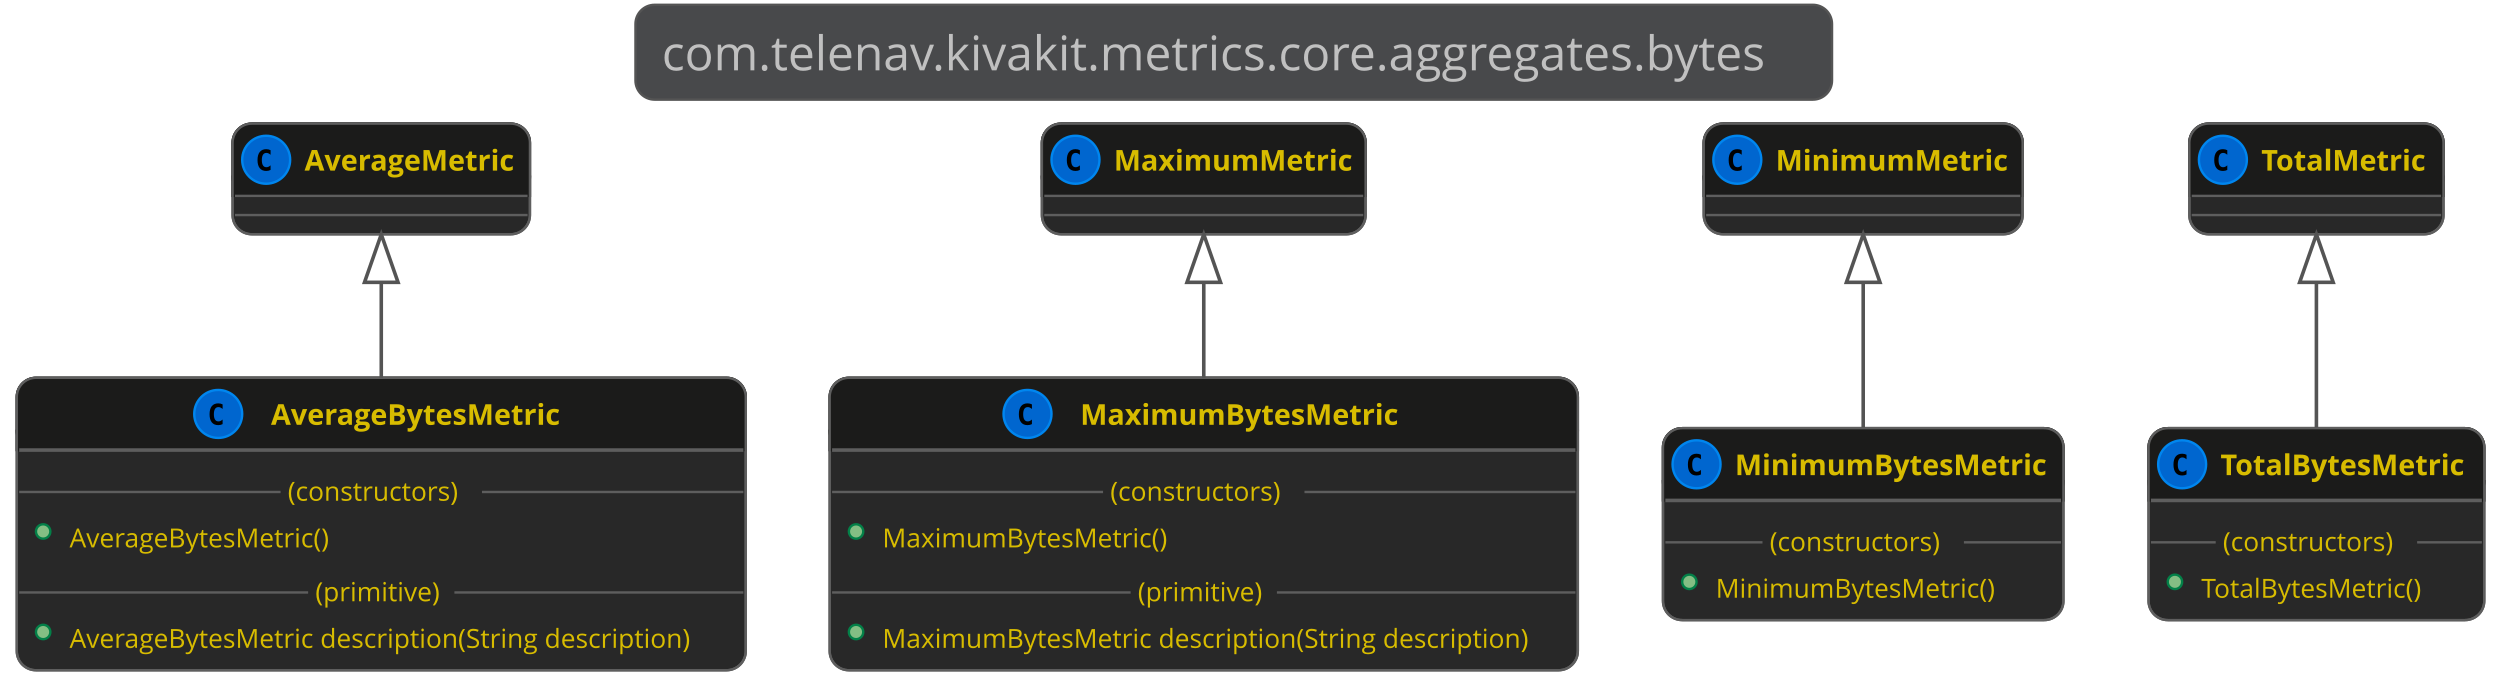
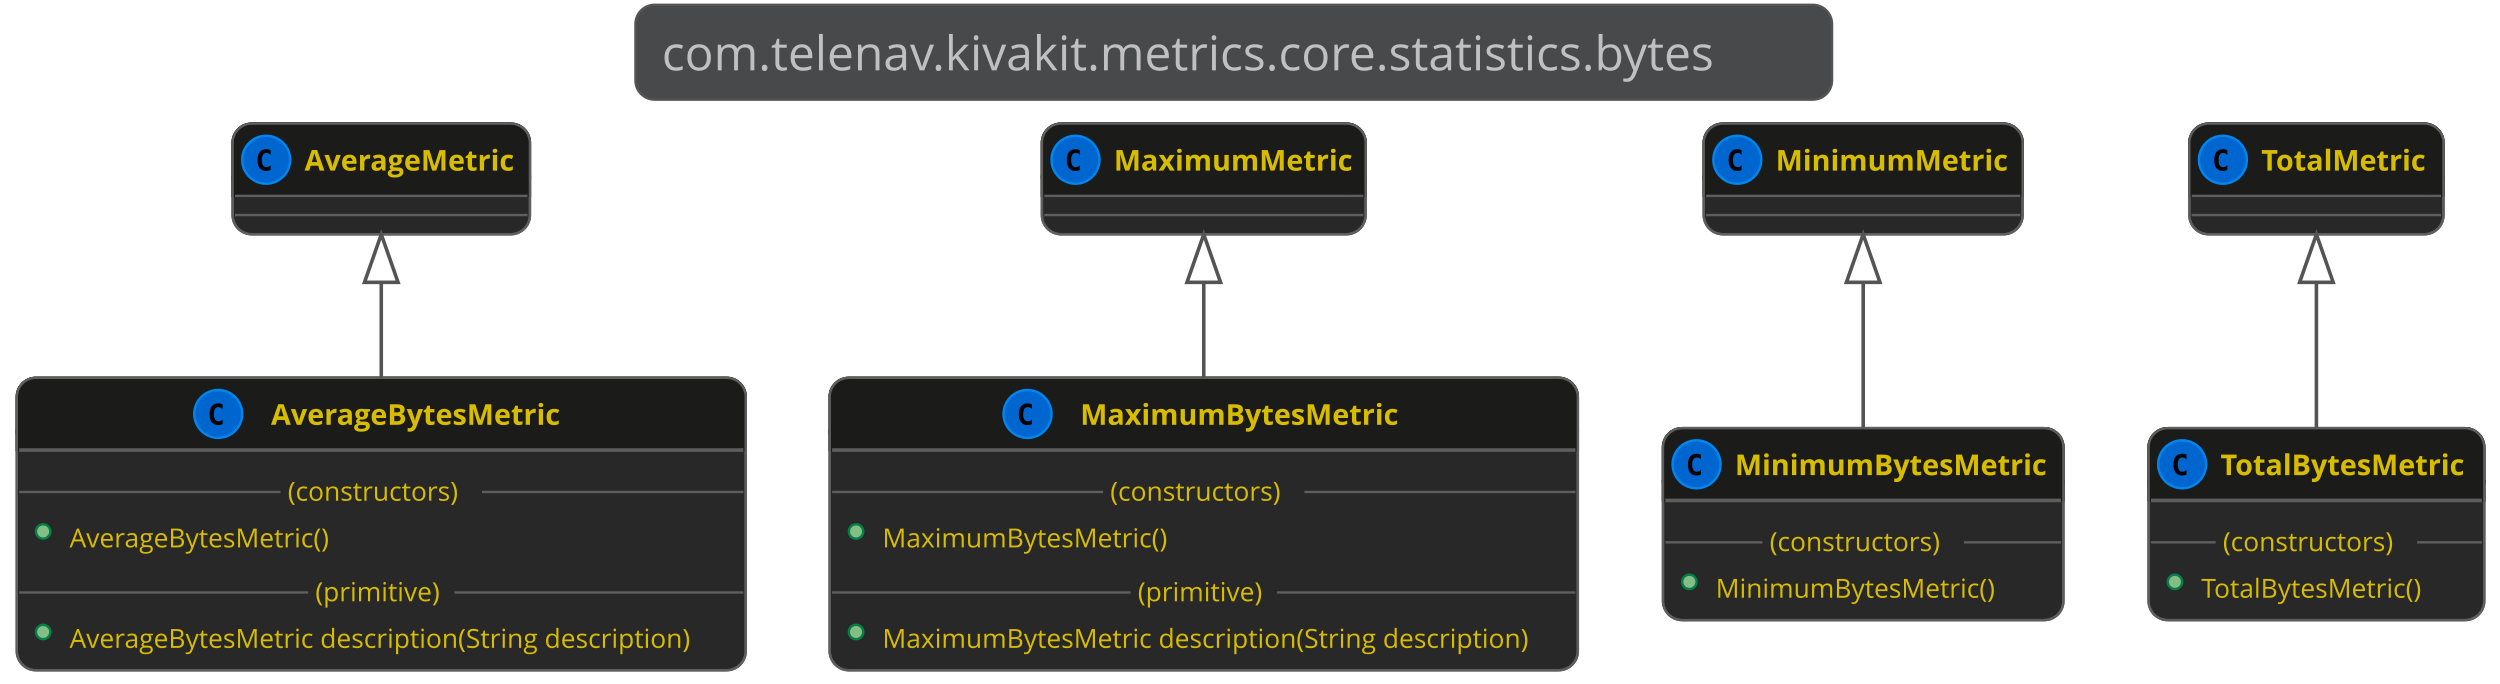
<svg xmlns="http://www.w3.org/2000/svg" contentScriptType="application/ecmascript" contentStyleType="text/css" height="297.917px" preserveAspectRatio="none" style="width:1086px;height:297px;background:#333333;" version="1.1" viewBox="0 0 1086 297" width="1086.458px" zoomAndPan="magnify">
  <defs />
  <g>
    <rect fill="#48494B" height="41.203" rx="8.333" ry="8.333" style="stroke:#545454;stroke-width:1.042;" width="519.792" x="276.042" y="2.083" />
-     <text fill="#C0C0C0" font-family="Open Sans,Avenir,Nunito,Arial,Helvetica,SansSerif" font-size="20.833" lengthAdjust="spacing" textLength="496.875" x="287.5" y="30.558">com.telenav.kivakit.metrics.core.aggregates.bytes</text>
+     <text fill="#C0C0C0" font-family="Open Sans,Avenir,Nunito,Arial,Helvetica,SansSerif" font-size="20.833" lengthAdjust="spacing" textLength="496.875" x="287.5" y="30.558">com.telenav.kivakit.metrics.core.statistics.bytes</text>
    <rect fill="#282828" height="48.055" id="AverageMetric" rx="8.333" ry="8.333" style="stroke:#5E5E5E;stroke-width:1.042;" width="129.167" x="101.042" y="53.703" />
    <rect fill="#1B1B1A" height="31.388" rx="8.333" ry="8.333" style="stroke:#1B1B1A;stroke-width:1.042;" width="129.167" x="101.042" y="53.703" />
    <rect fill="#1B1B1A" height="8.333" style="stroke:#1B1B1A;stroke-width:1.042;" width="129.167" x="101.042" y="76.758" />
    <rect fill="none" height="48.055" id="AverageMetric" rx="8.333" ry="8.333" style="stroke:#5E5E5E;stroke-width:1.042;" width="129.167" x="101.042" y="53.703" />
    <ellipse cx="115.625" cy="69.397" fill="#0066CF" rx="10.417" ry="10.417" style="stroke:#0086EF;stroke-width:1.042;" />
    <path d="M117.535,73.822 Q117.108,74.042 116.638,74.152 Q116.168,74.261 115.649,74.261 Q113.806,74.261 112.836,73.047 Q111.865,71.832 111.865,69.537 Q111.865,67.236 112.836,66.022 Q113.806,64.807 115.649,64.807 Q116.168,64.807 116.644,64.917 Q117.12,65.027 117.535,65.247 L117.535,67.249 Q117.072,66.821 116.635,66.623 Q116.199,66.425 115.735,66.425 Q114.746,66.425 114.243,67.209 Q113.739,67.993 113.739,69.537 Q113.739,71.075 114.243,71.86 Q114.746,72.644 115.735,72.644 Q116.199,72.644 116.635,72.446 Q117.072,72.247 117.535,71.82 Z " fill="#000000" />
    <text fill="#D8BC00" font-family="Open Sans,Avenir,Nunito,Arial,Helvetica,SansSerif" font-size="12.5" font-weight="bold" lengthAdjust="spacing" textLength="91.667" x="132.292" y="74.121">AverageMetric</text>
    <line style="stroke:#5E5E5E;stroke-width:1.042;" x1="102.083" x2="229.167" y1="85.091" y2="85.091" />
    <line style="stroke:#5E5E5E;stroke-width:1.042;" x1="102.083" x2="229.167" y1="93.424" y2="93.424" />
    <rect codeLine="8" fill="#282828" height="127.034" id="AverageBytesMetric" rx="8.333" ry="8.333" style="stroke:#5E5E5E;stroke-width:1.042;" width="316.667" x="7.292" y="164.119" />
    <rect fill="#1B1B1A" height="31.388" rx="8.333" ry="8.333" style="stroke:#1B1B1A;stroke-width:1.042;" width="316.667" x="7.292" y="164.119" />
    <rect fill="#1B1B1A" height="8.333" style="stroke:#1B1B1A;stroke-width:1.042;" width="316.667" x="7.292" y="187.174" />
    <rect codeLine="8" fill="none" height="127.034" id="AverageBytesMetric" rx="8.333" ry="8.333" style="stroke:#5E5E5E;stroke-width:1.042;" width="316.667" x="7.292" y="164.119" />
    <ellipse cx="94.792" cy="179.814" fill="#0066CF" rx="10.417" ry="10.417" style="stroke:#0086EF;stroke-width:1.042;" />
    <path d="M96.702,184.239 Q96.275,184.458 95.805,184.568 Q95.335,184.678 94.816,184.678 Q92.973,184.678 92.002,183.464 Q91.032,182.249 91.032,179.954 Q91.032,177.653 92.002,176.438 Q92.973,175.224 94.816,175.224 Q95.335,175.224 95.811,175.334 Q96.287,175.444 96.702,175.663 L96.702,177.665 Q96.238,177.238 95.802,177.04 Q95.365,176.841 94.901,176.841 Q93.913,176.841 93.409,177.625 Q92.906,178.41 92.906,179.954 Q92.906,181.492 93.409,182.276 Q93.913,183.061 94.901,183.061 Q95.365,183.061 95.802,182.862 Q96.238,182.664 96.702,182.237 Z " fill="#000000" />
    <text fill="#D8BC00" font-family="Open Sans,Avenir,Nunito,Arial,Helvetica,SansSerif" font-size="12.5" font-weight="bold" lengthAdjust="spacing" textLength="127.083" x="117.708" y="184.538">AverageBytesMetric</text>
    <line style="stroke:#5E5E5E;stroke-width:1.562;" x1="8.333" x2="322.917" y1="195.508" y2="195.508" />
    <ellipse cx="18.75" cy="230.878" fill="#84BE84" rx="3.125" ry="3.125" style="stroke:#038048;stroke-width:1.042;" />
    <text fill="#D8BC00" font-family="Open Sans,Avenir,Nunito,Arial,Helvetica,SansSerif" font-size="11.458" lengthAdjust="spacing" textLength="117.708" x="30.208" y="237.789">AverageBytesMetric()</text>
    <line style="stroke:#5E5E5E;stroke-width:1.042;" x1="8.333" x2="121.875" y1="213.714" y2="213.714" />
    <text fill="#D8BC00" font-family="Open Sans,Avenir,Nunito,Arial,Helvetica,SansSerif" font-size="11.458" lengthAdjust="spacing" textLength="81.25" x="125" y="217.523">(constructors)</text>
    <line style="stroke:#5E5E5E;stroke-width:1.042;" x1="209.375" x2="322.917" y1="213.714" y2="213.714" />
    <ellipse cx="18.75" cy="274.534" fill="#84BE84" rx="3.125" ry="3.125" style="stroke:#038048;stroke-width:1.042;" />
    <text fill="#D8BC00" font-family="Open Sans,Avenir,Nunito,Arial,Helvetica,SansSerif" font-size="11.458" lengthAdjust="spacing" textLength="284.375" x="30.208" y="281.445">AverageBytesMetric description(String description)</text>
    <line style="stroke:#5E5E5E;stroke-width:1.042;" x1="8.333" x2="133.854" y1="257.37" y2="257.37" />
    <text fill="#D8BC00" font-family="Open Sans,Avenir,Nunito,Arial,Helvetica,SansSerif" font-size="11.458" lengthAdjust="spacing" textLength="57.292" x="136.979" y="261.18">(primitive)</text>
    <line style="stroke:#5E5E5E;stroke-width:1.042;" x1="197.396" x2="322.917" y1="257.37" y2="257.37" />
    <rect fill="#282828" height="48.055" id="MaximumMetric" rx="8.333" ry="8.333" style="stroke:#5E5E5E;stroke-width:1.042;" width="140.625" x="452.604" y="53.703" />
    <rect fill="#1B1B1A" height="31.388" rx="8.333" ry="8.333" style="stroke:#1B1B1A;stroke-width:1.042;" width="140.625" x="452.604" y="53.703" />
    <rect fill="#1B1B1A" height="8.333" style="stroke:#1B1B1A;stroke-width:1.042;" width="140.625" x="452.604" y="76.758" />
    <rect fill="none" height="48.055" id="MaximumMetric" rx="8.333" ry="8.333" style="stroke:#5E5E5E;stroke-width:1.042;" width="140.625" x="452.604" y="53.703" />
    <ellipse cx="467.188" cy="69.397" fill="#0066CF" rx="10.417" ry="10.417" style="stroke:#0086EF;stroke-width:1.042;" />
    <path d="M469.098,73.822 Q468.671,74.042 468.201,74.152 Q467.731,74.261 467.212,74.261 Q465.369,74.261 464.398,73.047 Q463.428,71.832 463.428,69.537 Q463.428,67.236 464.398,66.022 Q465.369,64.807 467.212,64.807 Q467.731,64.807 468.207,64.917 Q468.683,65.027 469.098,65.247 L469.098,67.249 Q468.634,66.821 468.198,66.623 Q467.761,66.425 467.297,66.425 Q466.309,66.425 465.805,67.209 Q465.301,67.993 465.301,69.537 Q465.301,71.075 465.805,71.86 Q466.309,72.644 467.297,72.644 Q467.761,72.644 468.198,72.446 Q468.634,72.247 469.098,71.82 Z " fill="#000000" />
    <text fill="#D8BC00" font-family="Open Sans,Avenir,Nunito,Arial,Helvetica,SansSerif" font-size="12.5" font-weight="bold" lengthAdjust="spacing" textLength="103.125" x="483.854" y="74.121">MaximumMetric</text>
    <line style="stroke:#5E5E5E;stroke-width:1.042;" x1="453.646" x2="592.188" y1="85.091" y2="85.091" />
    <line style="stroke:#5E5E5E;stroke-width:1.042;" x1="453.646" x2="592.188" y1="93.424" y2="93.424" />
    <rect codeLine="17" fill="#282828" height="127.034" id="MaximumBytesMetric" rx="8.333" ry="8.333" style="stroke:#5E5E5E;stroke-width:1.042;" width="325" x="360.417" y="164.119" />
    <rect fill="#1B1B1A" height="31.388" rx="8.333" ry="8.333" style="stroke:#1B1B1A;stroke-width:1.042;" width="325" x="360.417" y="164.119" />
    <rect fill="#1B1B1A" height="8.333" style="stroke:#1B1B1A;stroke-width:1.042;" width="325" x="360.417" y="187.174" />
    <rect codeLine="17" fill="none" height="127.034" id="MaximumBytesMetric" rx="8.333" ry="8.333" style="stroke:#5E5E5E;stroke-width:1.042;" width="325" x="360.417" y="164.119" />
    <ellipse cx="446.354" cy="179.814" fill="#0066CF" rx="10.417" ry="10.417" style="stroke:#0086EF;stroke-width:1.042;" />
    <path d="M448.265,184.239 Q447.837,184.458 447.367,184.568 Q446.897,184.678 446.379,184.678 Q444.535,184.678 443.565,183.464 Q442.594,182.249 442.594,179.954 Q442.594,177.653 443.565,176.438 Q444.535,175.224 446.379,175.224 Q446.897,175.224 447.373,175.334 Q447.849,175.444 448.265,175.663 L448.265,177.665 Q447.801,177.238 447.364,177.04 Q446.928,176.841 446.464,176.841 Q445.475,176.841 444.972,177.625 Q444.468,178.41 444.468,179.954 Q444.468,181.492 444.972,182.276 Q445.475,183.061 446.464,183.061 Q446.928,183.061 447.364,182.862 Q447.801,182.664 448.265,182.237 Z " fill="#000000" />
    <text fill="#D8BC00" font-family="Open Sans,Avenir,Nunito,Arial,Helvetica,SansSerif" font-size="12.5" font-weight="bold" lengthAdjust="spacing" textLength="138.542" x="469.271" y="184.538">MaximumBytesMetric</text>
    <line style="stroke:#5E5E5E;stroke-width:1.562;" x1="361.458" x2="684.375" y1="195.508" y2="195.508" />
    <ellipse cx="371.875" cy="230.878" fill="#84BE84" rx="3.125" ry="3.125" style="stroke:#038048;stroke-width:1.042;" />
    <text fill="#D8BC00" font-family="Open Sans,Avenir,Nunito,Arial,Helvetica,SansSerif" font-size="11.458" lengthAdjust="spacing" textLength="126.042" x="383.333" y="237.789">MaximumBytesMetric()</text>
    <line style="stroke:#5E5E5E;stroke-width:1.042;" x1="361.458" x2="479.167" y1="213.714" y2="213.714" />
    <text fill="#D8BC00" font-family="Open Sans,Avenir,Nunito,Arial,Helvetica,SansSerif" font-size="11.458" lengthAdjust="spacing" textLength="81.25" x="482.292" y="217.523">(constructors)</text>
    <line style="stroke:#5E5E5E;stroke-width:1.042;" x1="566.667" x2="684.375" y1="213.714" y2="213.714" />
    <ellipse cx="371.875" cy="274.534" fill="#84BE84" rx="3.125" ry="3.125" style="stroke:#038048;stroke-width:1.042;" />
    <text fill="#D8BC00" font-family="Open Sans,Avenir,Nunito,Arial,Helvetica,SansSerif" font-size="11.458" lengthAdjust="spacing" textLength="292.708" x="383.333" y="281.445">MaximumBytesMetric description(String description)</text>
    <line style="stroke:#5E5E5E;stroke-width:1.042;" x1="361.458" x2="491.146" y1="257.37" y2="257.37" />
    <text fill="#D8BC00" font-family="Open Sans,Avenir,Nunito,Arial,Helvetica,SansSerif" font-size="11.458" lengthAdjust="spacing" textLength="57.292" x="494.271" y="261.18">(primitive)</text>
    <line style="stroke:#5E5E5E;stroke-width:1.042;" x1="554.688" x2="684.375" y1="257.37" y2="257.37" />
    <rect fill="#282828" height="48.055" id="MinimumMetric" rx="8.333" ry="8.333" style="stroke:#5E5E5E;stroke-width:1.042;" width="138.542" x="740.104" y="53.703" />
    <rect fill="#1B1B1A" height="31.388" rx="8.333" ry="8.333" style="stroke:#1B1B1A;stroke-width:1.042;" width="138.542" x="740.104" y="53.703" />
    <rect fill="#1B1B1A" height="8.333" style="stroke:#1B1B1A;stroke-width:1.042;" width="138.542" x="740.104" y="76.758" />
    <rect fill="none" height="48.055" id="MinimumMetric" rx="8.333" ry="8.333" style="stroke:#5E5E5E;stroke-width:1.042;" width="138.542" x="740.104" y="53.703" />
    <ellipse cx="754.688" cy="69.397" fill="#0066CF" rx="10.417" ry="10.417" style="stroke:#0086EF;stroke-width:1.042;" />
    <path d="M756.598,73.822 Q756.171,74.042 755.701,74.152 Q755.231,74.261 754.712,74.261 Q752.869,74.261 751.898,73.047 Q750.928,71.832 750.928,69.537 Q750.928,67.236 751.898,66.022 Q752.869,64.807 754.712,64.807 Q755.231,64.807 755.707,64.917 Q756.183,65.027 756.598,65.247 L756.598,67.249 Q756.134,66.821 755.698,66.623 Q755.261,66.425 754.797,66.425 Q753.809,66.425 753.305,67.209 Q752.802,67.993 752.802,69.537 Q752.802,71.075 753.305,71.86 Q753.809,72.644 754.797,72.644 Q755.261,72.644 755.698,72.446 Q756.134,72.247 756.598,71.82 Z " fill="#000000" />
    <text fill="#D8BC00" font-family="Open Sans,Avenir,Nunito,Arial,Helvetica,SansSerif" font-size="12.5" font-weight="bold" lengthAdjust="spacing" textLength="101.042" x="771.354" y="74.121">MinimumMetric</text>
    <line style="stroke:#5E5E5E;stroke-width:1.042;" x1="741.146" x2="877.604" y1="85.091" y2="85.091" />
    <line style="stroke:#5E5E5E;stroke-width:1.042;" x1="741.146" x2="877.604" y1="93.424" y2="93.424" />
    <rect codeLine="26" fill="#282828" height="83.378" id="MinimumBytesMetric" rx="8.333" ry="8.333" style="stroke:#5E5E5E;stroke-width:1.042;" width="173.958" x="722.396" y="185.994" />
    <rect fill="#1B1B1A" height="31.388" rx="8.333" ry="8.333" style="stroke:#1B1B1A;stroke-width:1.042;" width="173.958" x="722.396" y="185.994" />
    <rect fill="#1B1B1A" height="8.333" style="stroke:#1B1B1A;stroke-width:1.042;" width="173.958" x="722.396" y="209.049" />
    <rect codeLine="26" fill="none" height="83.378" id="MinimumBytesMetric" rx="8.333" ry="8.333" style="stroke:#5E5E5E;stroke-width:1.042;" width="173.958" x="722.396" y="185.994" />
    <ellipse cx="736.979" cy="201.689" fill="#0066CF" rx="10.417" ry="10.417" style="stroke:#0086EF;stroke-width:1.042;" />
    <path d="M738.89,206.114 Q738.462,206.333 737.992,206.443 Q737.522,206.553 737.004,206.553 Q735.16,206.553 734.19,205.339 Q733.219,204.124 733.219,201.829 Q733.219,199.528 734.19,198.313 Q735.16,197.099 737.004,197.099 Q737.522,197.099 737.999,197.209 Q738.475,197.319 738.89,197.538 L738.89,199.54 Q738.426,199.113 737.989,198.915 Q737.553,198.716 737.089,198.716 Q736.1,198.716 735.597,199.5 Q735.093,200.285 735.093,201.829 Q735.093,203.367 735.597,204.151 Q736.1,204.936 737.089,204.936 Q737.553,204.936 737.989,204.737 Q738.426,204.539 738.89,204.112 Z " fill="#000000" />
    <text fill="#D8BC00" font-family="Open Sans,Avenir,Nunito,Arial,Helvetica,SansSerif" font-size="12.5" font-weight="bold" lengthAdjust="spacing" textLength="136.458" x="753.646" y="206.413">MinimumBytesMetric</text>
    <line style="stroke:#5E5E5E;stroke-width:1.562;" x1="723.438" x2="895.312" y1="217.383" y2="217.383" />
    <ellipse cx="733.854" cy="252.753" fill="#84BE84" rx="3.125" ry="3.125" style="stroke:#038048;stroke-width:1.042;" />
    <text fill="#D8BC00" font-family="Open Sans,Avenir,Nunito,Arial,Helvetica,SansSerif" font-size="11.458" lengthAdjust="spacing" textLength="122.917" x="745.312" y="259.664">MinimumBytesMetric()</text>
    <line style="stroke:#5E5E5E;stroke-width:1.042;" x1="723.438" x2="765.625" y1="235.589" y2="235.589" />
    <text fill="#D8BC00" font-family="Open Sans,Avenir,Nunito,Arial,Helvetica,SansSerif" font-size="11.458" lengthAdjust="spacing" textLength="81.25" x="768.75" y="239.398">(constructors)</text>
    <line style="stroke:#5E5E5E;stroke-width:1.042;" x1="853.125" x2="895.312" y1="235.589" y2="235.589" />
    <rect fill="#282828" height="48.055" id="TotalMetric" rx="8.333" ry="8.333" style="stroke:#5E5E5E;stroke-width:1.042;" width="110.417" x="951.042" y="53.703" />
    <rect fill="#1B1B1A" height="31.388" rx="8.333" ry="8.333" style="stroke:#1B1B1A;stroke-width:1.042;" width="110.417" x="951.042" y="53.703" />
    <rect fill="#1B1B1A" height="8.333" style="stroke:#1B1B1A;stroke-width:1.042;" width="110.417" x="951.042" y="76.758" />
    <rect fill="none" height="48.055" id="TotalMetric" rx="8.333" ry="8.333" style="stroke:#5E5E5E;stroke-width:1.042;" width="110.417" x="951.042" y="53.703" />
    <ellipse cx="965.625" cy="69.397" fill="#0066CF" rx="10.417" ry="10.417" style="stroke:#0086EF;stroke-width:1.042;" />
    <path d="M967.535,73.822 Q967.108,74.042 966.638,74.152 Q966.168,74.261 965.649,74.261 Q963.806,74.261 962.836,73.047 Q961.865,71.832 961.865,69.537 Q961.865,67.236 962.836,66.022 Q963.806,64.807 965.649,64.807 Q966.168,64.807 966.644,64.917 Q967.12,65.027 967.535,65.247 L967.535,67.249 Q967.072,66.821 966.635,66.623 Q966.199,66.425 965.735,66.425 Q964.746,66.425 964.243,67.209 Q963.739,67.993 963.739,69.537 Q963.739,71.075 964.243,71.86 Q964.746,72.644 965.735,72.644 Q966.199,72.644 966.635,72.446 Q967.072,72.247 967.535,71.82 Z " fill="#000000" />
    <text fill="#D8BC00" font-family="Open Sans,Avenir,Nunito,Arial,Helvetica,SansSerif" font-size="12.5" font-weight="bold" lengthAdjust="spacing" textLength="72.917" x="982.292" y="74.121">TotalMetric</text>
    <line style="stroke:#5E5E5E;stroke-width:1.042;" x1="952.083" x2="1060.417" y1="85.091" y2="85.091" />
    <line style="stroke:#5E5E5E;stroke-width:1.042;" x1="952.083" x2="1060.417" y1="93.424" y2="93.424" />
    <rect codeLine="33" fill="#282828" height="83.378" id="TotalBytesMetric" rx="8.333" ry="8.333" style="stroke:#5E5E5E;stroke-width:1.042;" width="145.833" x="933.333" y="185.994" />
    <rect fill="#1B1B1A" height="31.388" rx="8.333" ry="8.333" style="stroke:#1B1B1A;stroke-width:1.042;" width="145.833" x="933.333" y="185.994" />
    <rect fill="#1B1B1A" height="8.333" style="stroke:#1B1B1A;stroke-width:1.042;" width="145.833" x="933.333" y="209.049" />
    <rect codeLine="33" fill="none" height="83.378" id="TotalBytesMetric" rx="8.333" ry="8.333" style="stroke:#5E5E5E;stroke-width:1.042;" width="145.833" x="933.333" y="185.994" />
    <ellipse cx="947.917" cy="201.689" fill="#0066CF" rx="10.417" ry="10.417" style="stroke:#0086EF;stroke-width:1.042;" />
    <path d="M949.827,206.114 Q949.4,206.333 948.93,206.443 Q948.46,206.553 947.941,206.553 Q946.098,206.553 945.127,205.339 Q944.157,204.124 944.157,201.829 Q944.157,199.528 945.127,198.313 Q946.098,197.099 947.941,197.099 Q948.46,197.099 948.936,197.209 Q949.412,197.319 949.827,197.538 L949.827,199.54 Q949.363,199.113 948.927,198.915 Q948.49,198.716 948.027,198.716 Q947.038,198.716 946.534,199.5 Q946.031,200.285 946.031,201.829 Q946.031,203.367 946.534,204.151 Q947.038,204.936 948.027,204.936 Q948.49,204.936 948.927,204.737 Q949.363,204.539 949.827,204.112 Z " fill="#000000" />
    <text fill="#D8BC00" font-family="Open Sans,Avenir,Nunito,Arial,Helvetica,SansSerif" font-size="12.5" font-weight="bold" lengthAdjust="spacing" textLength="108.333" x="964.583" y="206.413">TotalBytesMetric</text>
    <line style="stroke:#5E5E5E;stroke-width:1.562;" x1="934.375" x2="1078.125" y1="217.383" y2="217.383" />
    <ellipse cx="944.792" cy="252.753" fill="#84BE84" rx="3.125" ry="3.125" style="stroke:#038048;stroke-width:1.042;" />
    <text fill="#D8BC00" font-family="Open Sans,Avenir,Nunito,Arial,Helvetica,SansSerif" font-size="11.458" lengthAdjust="spacing" textLength="100" x="956.25" y="259.664">TotalBytesMetric()</text>
    <line style="stroke:#5E5E5E;stroke-width:1.042;" x1="934.375" x2="962.5" y1="235.589" y2="235.589" />
    <text fill="#D8BC00" font-family="Open Sans,Avenir,Nunito,Arial,Helvetica,SansSerif" font-size="11.458" lengthAdjust="spacing" textLength="81.25" x="965.625" y="239.398">(constructors)</text>
    <line style="stroke:#5E5E5E;stroke-width:1.042;" x1="1050" x2="1078.125" y1="235.589" y2="235.589" />
    <path codeLine="7" d="M165.625,123.057 C165.625,135.963 165.625,150.307 165.625,164.109 " fill="none" id="AverageMetric-backto-AverageBytesMetric" style="stroke:#545454;stroke-width:1.562;" />
    <polygon fill="none" points="158.333,122.651,165.625,101.817,172.917,122.651,158.333,122.651" style="stroke:#545454;stroke-width:1.562;" />
    <path codeLine="16" d="M522.917,123.057 C522.917,135.963 522.917,150.307 522.917,164.109 " fill="none" id="MaximumMetric-backto-MaximumBytesMetric" style="stroke:#545454;stroke-width:1.562;" />
    <polygon fill="none" points="515.625,122.651,522.917,101.817,530.208,122.651,515.625,122.651" style="stroke:#545454;stroke-width:1.562;" />
    <path codeLine="25" d="M809.375,122.849 C809.375,142.807 809.375,166.255 809.375,185.807 " fill="none" id="MinimumMetric-backto-MinimumBytesMetric" style="stroke:#545454;stroke-width:1.562;" />
    <polygon fill="none" points="802.083,122.651,809.375,101.817,816.667,122.651,802.083,122.651" style="stroke:#545454;stroke-width:1.562;" />
    <path codeLine="32" d="M1006.25,122.849 C1006.25,142.807 1006.25,166.255 1006.25,185.807 " fill="none" id="TotalMetric-backto-TotalBytesMetric" style="stroke:#545454;stroke-width:1.562;" />
    <polygon fill="none" points="998.958,122.651,1006.25,101.817,1013.542,122.651,998.958,122.651" style="stroke:#545454;stroke-width:1.562;" />
  </g>
</svg>
